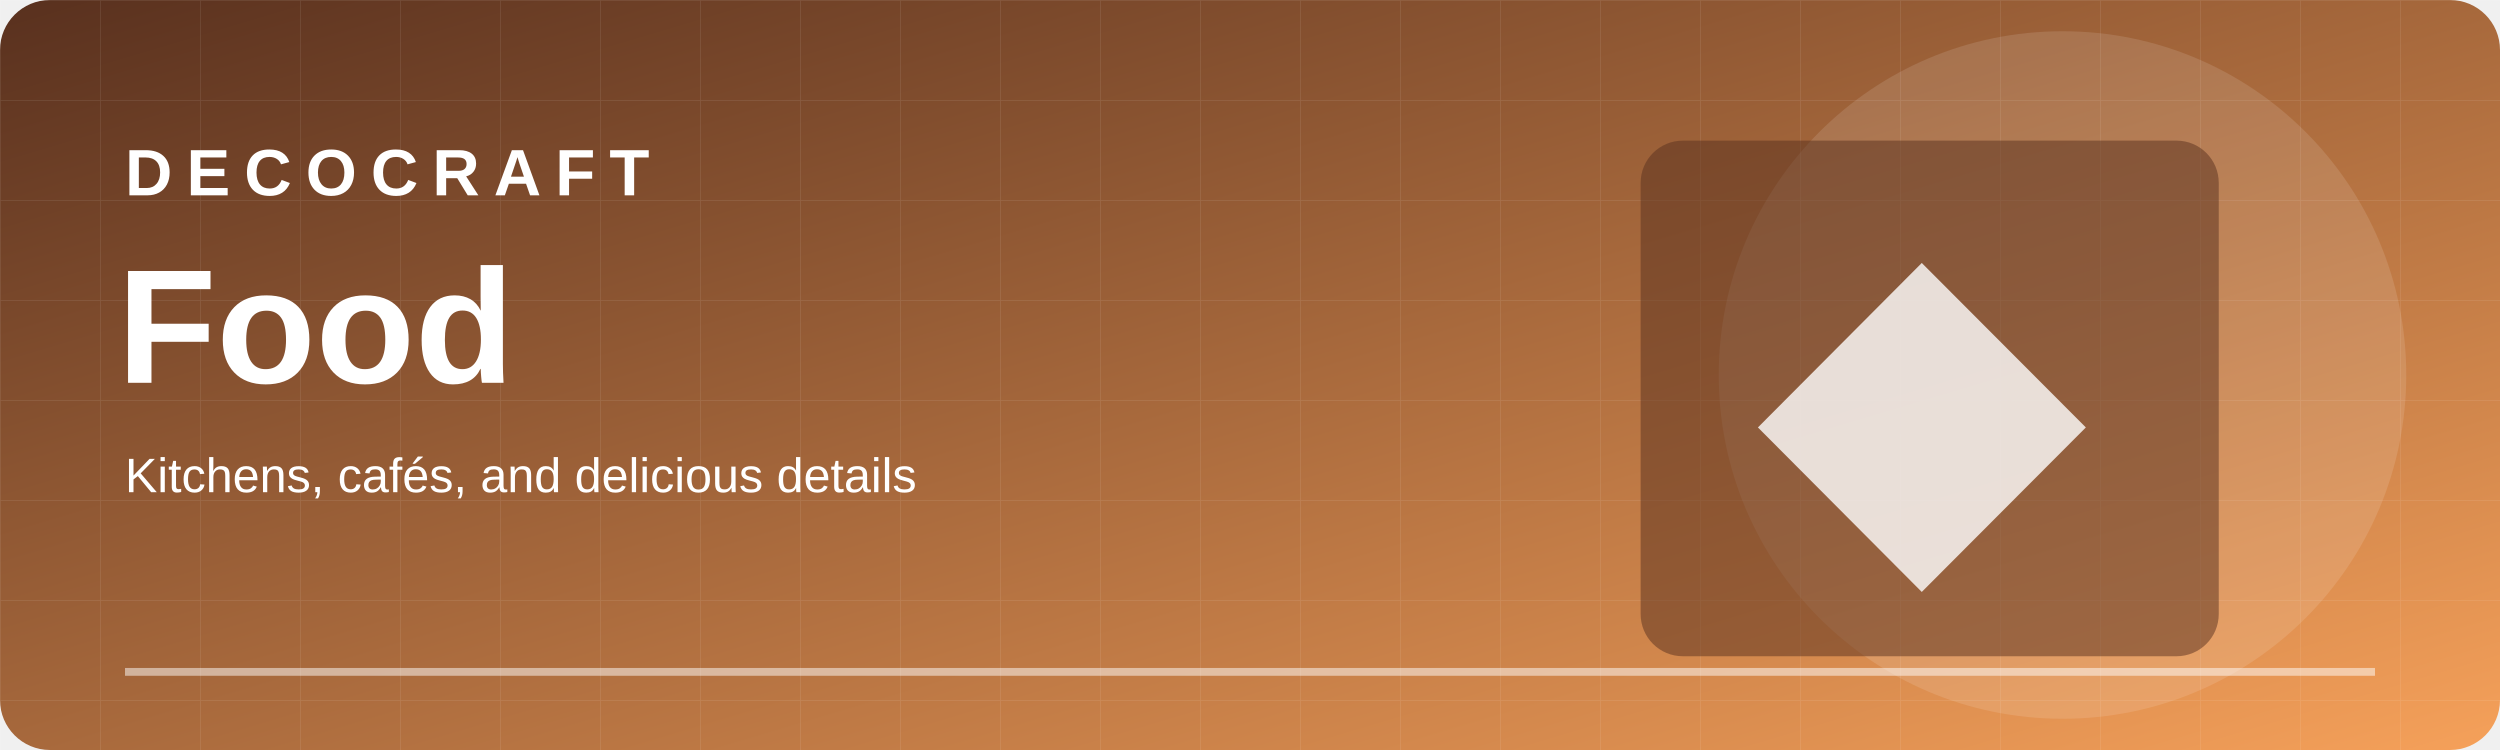
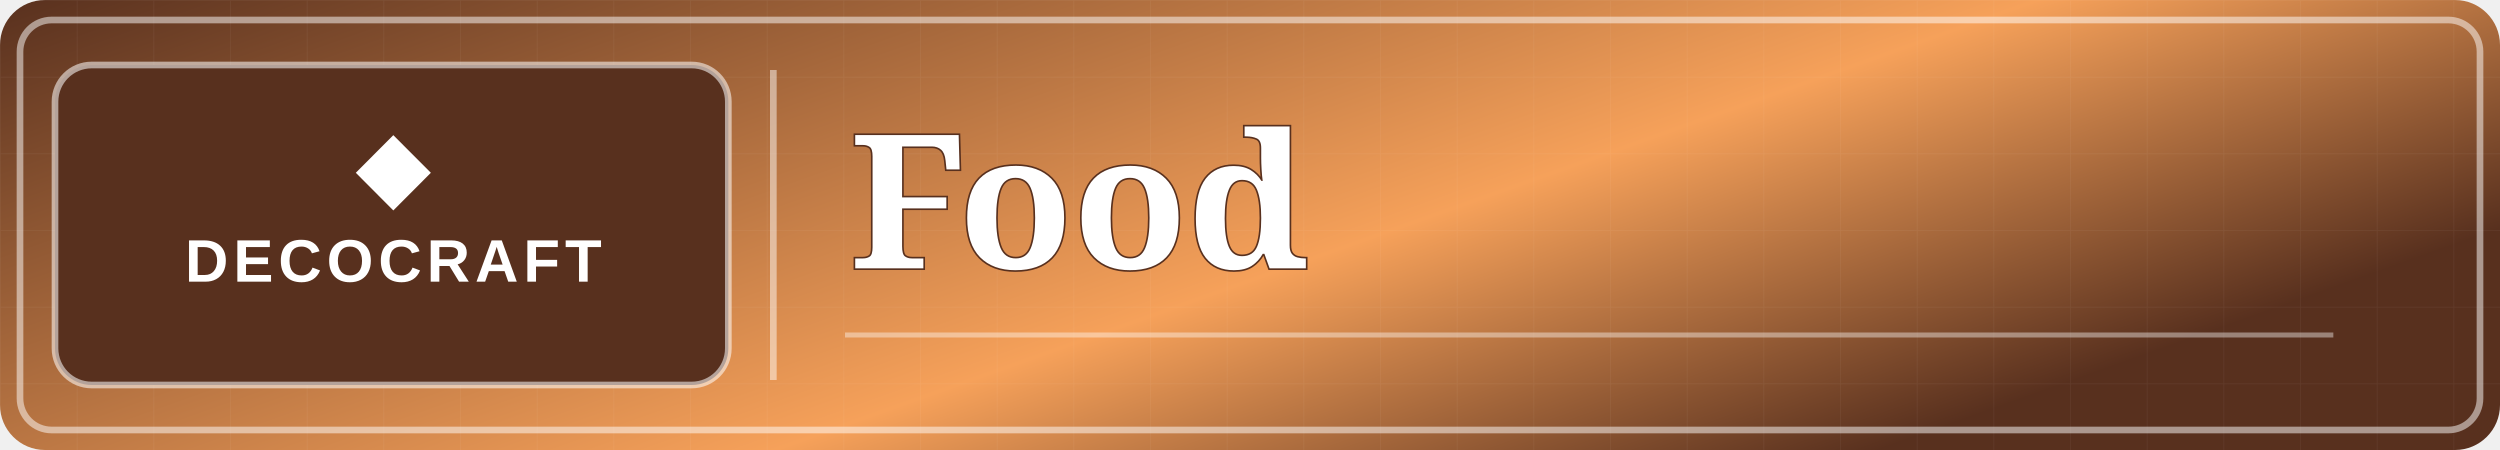
- <svg xmlns="http://www.w3.org/2000/svg" viewBox="0 0 1600 480" width="1600" height="480">
+ <svg xmlns="http://www.w3.org/2000/svg" viewBox="0 0 1500 270" width="1500" height="270" role="img" aria-label="Decocraft Food title banner">
  <defs>
-     <linearGradient id="bg" x2="1" y2="1">
+     <linearGradient id="bg" x1="0" x2="1" y2="0.5">
      <stop stop-color="#58301e" />
-       <stop offset="1" stop-color="#f6a15a" />
+       <stop offset=".65" stop-color="#f6a15a" />
+       <stop offset="1" stop-color="#58301e" />
    </linearGradient>
-     <pattern id="p" width="64" height="64" patternUnits="userSpaceOnUse">
-       <path d="M64 0H0V64" fill="none" stroke="#fff" stroke-opacity=".1" />
+     <pattern id="tiles" width="46" height="46" patternUnits="userSpaceOnUse">
+       <path d="M46 0H0V46" stroke="#fff" stroke-opacity=".05" fill="none" />
    </pattern>
  </defs>
-   <rect width="1600" height="480" rx="32" fill="url(#bg)" />
-   <rect width="1600" height="480" fill="url(#p)" />
-   <circle cx="1320" cy="240" r="220" fill="#fff" opacity=".12" />
-   <rect x="1050" y="90" width="370" height="330" rx="27" fill="#58301e" opacity=".5" />
-   <text x="1230" y="345" font-size="275" text-anchor="middle" font-family="DejaVu Sans,Arial,sans-serif" fill="#fff" opacity=".8">◆</text>
-   <text x="80" y="125" font-family="Arial,sans-serif" font-size="42" font-weight="bold" fill="#fff" letter-spacing="9">DECOCRAFT</text>
-   <text x="75" y="245" font-family="Arial,sans-serif" font-weight="900" font-size="104" fill="#fff">Food</text>
-   <text x="80" y="315" font-family="Arial,sans-serif" font-size="31" fill="#fff">Kitchens, cafés, and delicious details</text>
-   <path d="M80 430H1520" stroke="#fff" opacity=".5" stroke-width="5" />
+   <rect width="1500" height="270" rx="27" fill="url(#bg)" />
+   <rect width="1500" height="270" rx="27" fill="url(#tiles)" />
+   <rect x="12" y="12" width="1476" height="246" rx="19" stroke="#fff" stroke-opacity=".5" stroke-width="4" fill="none" />
+   <rect x="33" y="39" width="404" height="192" rx="22" fill="#58301e" stroke="#fff" stroke-opacity=".55" stroke-width="4" />
+   <text x="236" y="119" text-anchor="middle" font-family="DejaVu Sans,Arial,sans-serif" font-size="59" fill="#fff">◆</text>
+   <text x="236" y="169" text-anchor="middle" font-family="Arial,sans-serif" font-weight="900" font-size="36" letter-spacing="3" fill="#fff">DECOCRAFT</text>
+   <path d="M464 42V228" stroke="#fff" stroke-opacity=".48" stroke-width="4" />
+   <text x="510" y="161" font-family="Georgia,serif" font-weight="bold" font-size="112" fill="white" stroke="#58301e" stroke-width="2" paint-order="stroke">Food</text>
+   <path d="M507 201H1400" stroke="#fff" stroke-opacity=".4" stroke-width="3" />
</svg>
